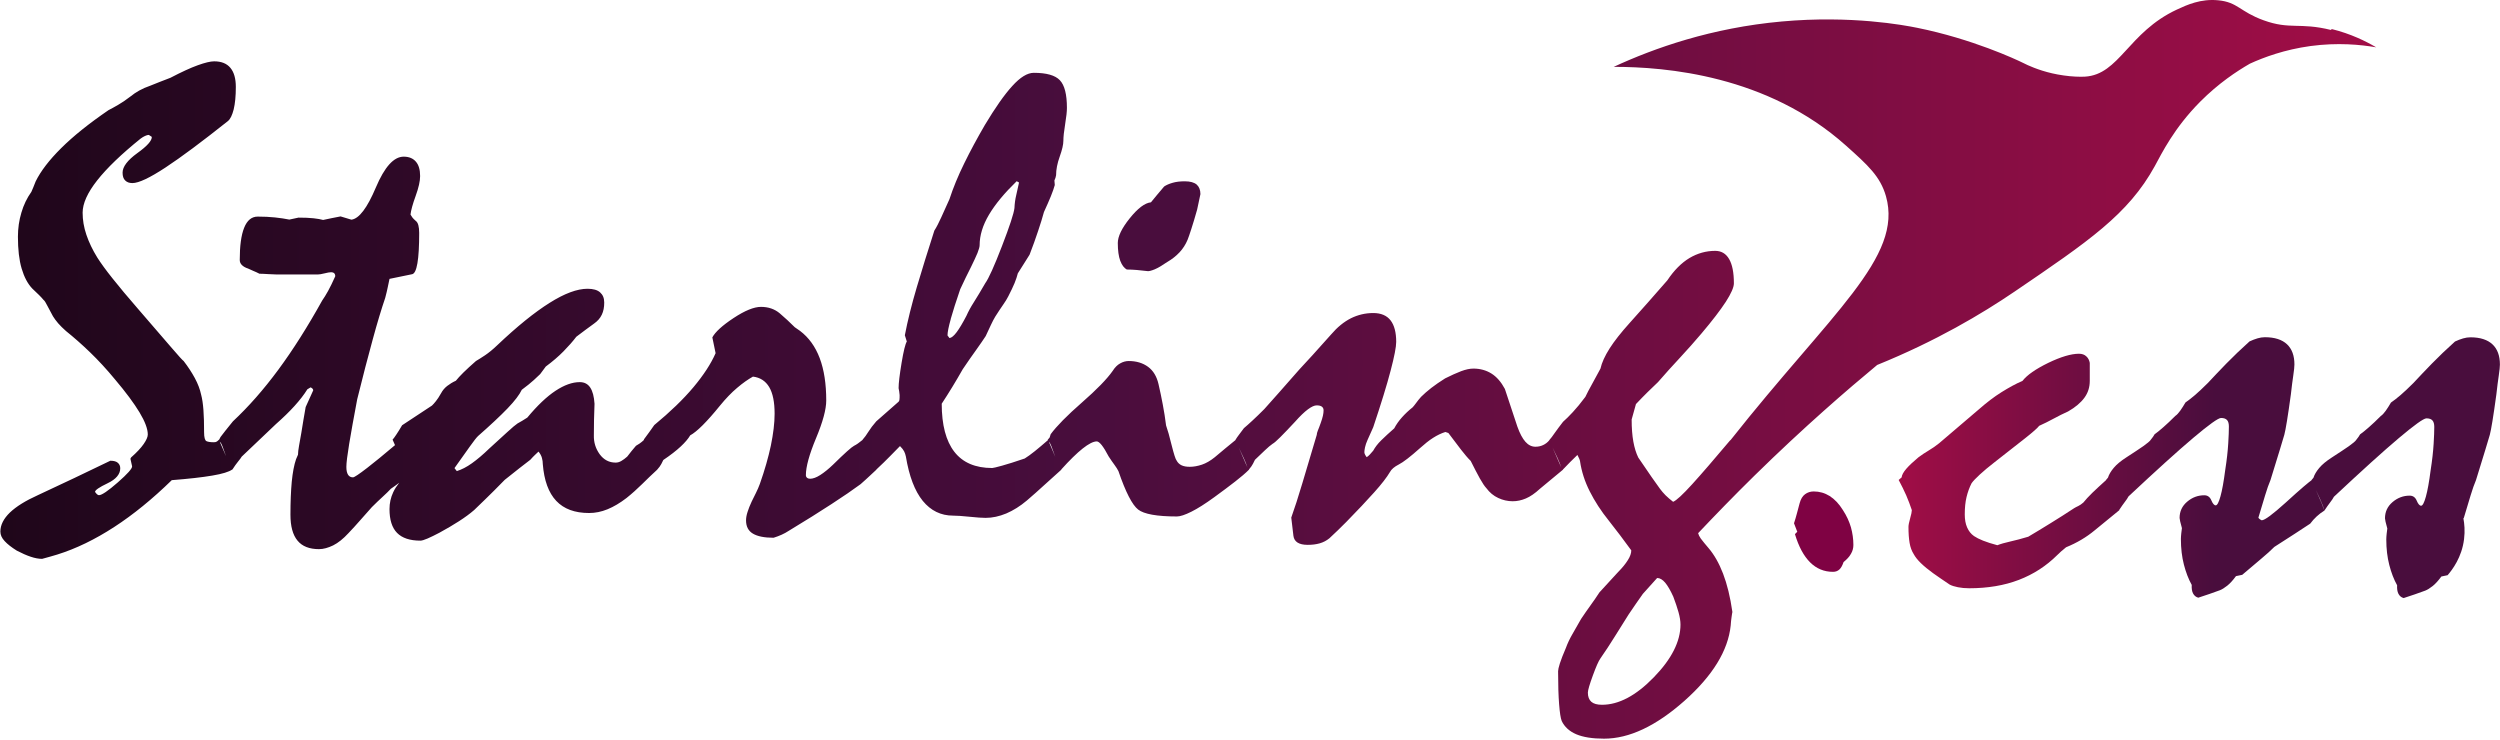
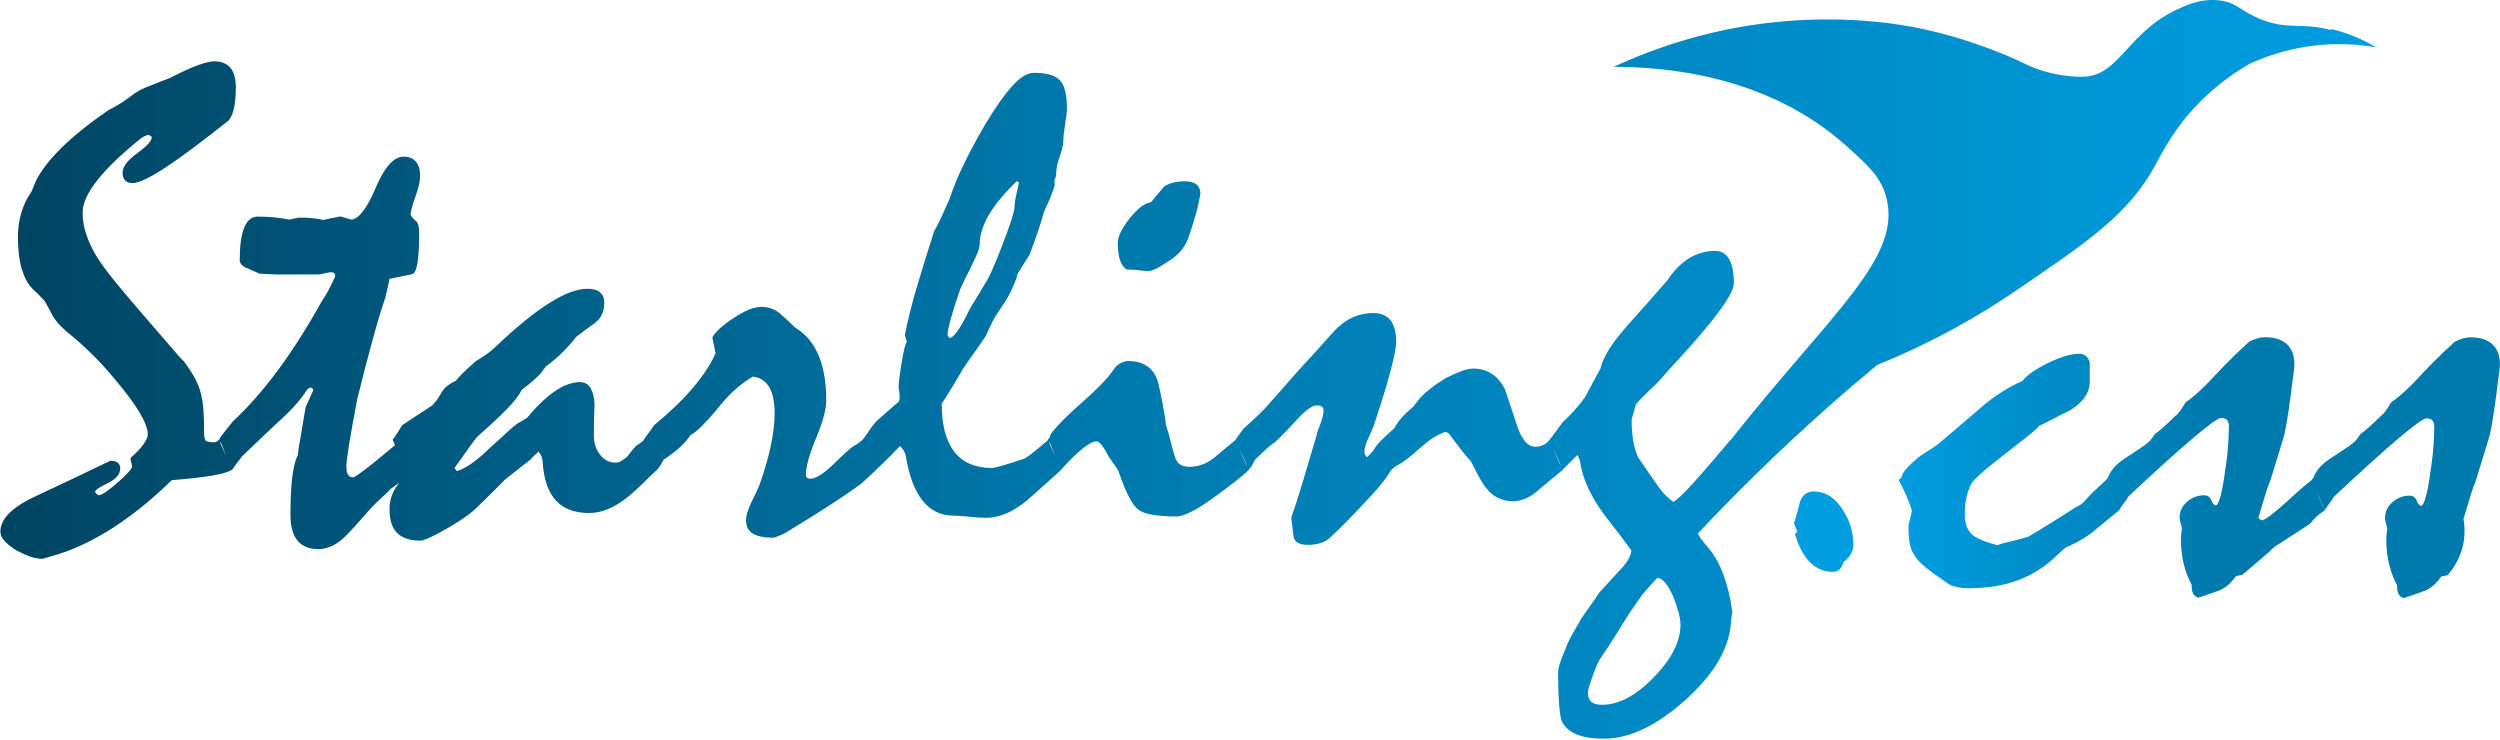
<svg xmlns="http://www.w3.org/2000/svg" xmlns:xlink="http://www.w3.org/1999/xlink" id="Layer_2" viewBox="0 0 267.78 79.22">
  <defs>
-     <style>.cls-1{fill:url(#linear-gradient-2);}.cls-2{fill:#490d3d;}.cls-3{fill:#7f0243;}.cls-4{fill:url(#linear-gradient-3);}.cls-5{fill:url(#linear-gradient);}</style>
+     <style>.cls-1{fill:url(#linear-gradient-2);}.cls-2{fill:#0079AD;}.cls-3{fill:#009DE1;}.cls-4{fill:url(#linear-gradient-3);}.cls-5{fill:url(#linear-gradient);}</style>
    <linearGradient id="linear-gradient" x1="254.46" y1="39.61" x2="0" y2="39.61" gradientTransform="matrix(1, 0, 0, 1, 0, 0)" gradientUnits="userSpaceOnUse">
-       <stop offset="0" stop-color="#a10d46" />
-       <stop offset=".54" stop-color="#490d3d" />
-       <stop offset="1" stop-color="#1f061a" />
+       <stop offset="0" stop-color="#009DE1" />
+       <stop offset=".54" stop-color="#0079AD" />
+       <stop offset="1" stop-color="#004461" />
    </linearGradient>
    <linearGradient id="linear-gradient-2" x1="203.41" y1="50.06" x2="271.02" y2="50.06" gradientTransform="matrix(1, 0, 0, 1, 0, 0)" gradientUnits="userSpaceOnUse">
-       <stop offset="0" stop-color="#a10d46" />
-       <stop offset=".5" stop-color="#490d3d" />
+       <stop offset="0" stop-color="#009DE1" />
+       <stop offset=".5" stop-color="#0079AD" />
    </linearGradient>
    <linearGradient id="linear-gradient-3" y1="53.35" y2="53.35" xlink:href="#linear-gradient-2" />
  </defs>
  <g id="Layer_1-2">
    <path class="cls-5" d="M249.68,3.21c-3.39-.84-4.37,0-7.23-1.04-2.54-.92-2.75-1.94-4.86-2.14-1.85-.18-3.32,.48-4.43,1-5.21,2.43-6.14,6.96-9.84,7.18-.53,.03-1.42,0-2.29-.13-1.73-.24-3.07-.76-3.83-1.1-.29-.13-.49-.23-.54-.26-.71-.35-5.41-2.55-11.3-3.74-1.43-.29-7.06-1.35-14.5-.68-7.54,.68-13.67,2.85-18.01,4.86,5.56,0,16.44,.89,24.87,8.43,2.36,2.11,3.68,3.3,4.29,5.43,1.85,6.55-5.83,12.43-16.67,26.15v-.03c-1.72,2.04-3.08,3.62-4.09,4.73-1.01,1.11-1.69,1.74-2.04,1.88-.3-.23-.57-.47-.81-.7-.23-.23-.43-.47-.6-.7-.66-.91-1.18-1.66-1.56-2.23-.39-.57-.64-.94-.76-1.11-.23-.47-.41-1.04-.53-1.71s-.18-1.46-.18-2.37c.16-.61,.32-1.16,.46-1.65,.45-.47,.86-.9,1.25-1.28s.76-.74,1.11-1.07c.77-.89,1.56-1.76,2.36-2.62,.8-.86,1.56-1.72,2.29-2.58,1.17-1.38,2.04-2.52,2.62-3.41,.57-.89,.86-1.55,.86-1.97,0-1.15-.17-2.02-.51-2.6-.34-.59-.84-.88-1.49-.88-.98,0-1.9,.26-2.76,.77-.86,.52-1.65,1.31-2.37,2.39-1.41,1.62-2.75,3.14-4.04,4.57-.91,1.01-1.63,1.92-2.14,2.72s-.84,1.53-.98,2.16c-.35,.66-.66,1.23-.93,1.71-.27,.48-.5,.92-.69,1.32-.49,.66-.94,1.2-1.34,1.63-.4,.43-.75,.78-1.05,1.04-.35,.45-.64,.84-.88,1.18-.23,.34-.43,.6-.6,.79v.02c-.19,.22-.41,.39-.65,.5-.25,.12-.52,.18-.83,.18-.4,0-.76-.18-1.07-.53s-.6-.89-.86-1.62c-.42-1.24-.87-2.59-1.34-4.04-.4-.75-.88-1.3-1.44-1.65s-1.21-.53-1.93-.53c-.38,0-.81,.09-1.32,.28-.5,.19-1.07,.45-1.71,.77-.56,.35-1.05,.69-1.48,1.02-.42,.33-.79,.65-1.09,.95-.21,.23-.39,.46-.54,.67s-.28,.36-.37,.46c-.42,.33-.8,.69-1.14,1.07s-.62,.78-.83,1.18c-.54,.47-1,.9-1.39,1.28s-.67,.76-.86,1.11c-.14,.16-.26,.3-.37,.42-.11,.12-.22,.21-.33,.28-.16-.21-.25-.39-.25-.53,0-.12,.02-.29,.07-.53,.05-.23,.14-.5,.28-.81,.19-.42,.39-.87,.6-1.34,.84-2.51,1.46-4.52,1.86-6.05,.4-1.52,.6-2.55,.6-3.09,0-1.01-.2-1.78-.6-2.3s-1.02-.79-1.86-.79-1.64,.19-2.39,.56c-.75,.38-1.45,.95-2.11,1.72-.77,.87-1.44,1.61-2,2.23-.56,.62-1.03,1.13-1.41,1.53-.87,.98-1.61,1.82-2.21,2.51-.61,.69-1.12,1.27-1.55,1.74-.47,.47-.89,.88-1.27,1.23-.38,.35-.68,.62-.91,.81-.21,.28-.39,.52-.54,.72-.15,.2-.28,.38-.37,.54v.02c-.36,.3-.73,.6-1.11,.91-.39,.32-.76,.63-1.11,.93-.47,.38-.93,.64-1.37,.79-.45,.15-.88,.23-1.3,.23-.35,0-.65-.05-.88-.16-.23-.11-.41-.28-.53-.51-.12-.14-.29-.69-.53-1.63-.23-.95-.43-1.66-.6-2.13-.09-.75-.21-1.49-.35-2.23s-.29-1.47-.46-2.2c-.19-.82-.56-1.44-1.12-1.85-.56-.41-1.25-.62-2.07-.62-.3,0-.61,.08-.91,.25-.3,.16-.57,.43-.81,.81-.61,.87-1.71,2-3.3,3.39-1.59,1.39-2.71,2.53-3.34,3.39l-.11,.35-.21,.25s.02,.03,.03,.03c-.52,.45-.99,.85-1.4,1.18-.42,.34-.79,.6-1.09,.79-1.03,.35-1.84,.61-2.43,.77-.59,.16-.94,.25-1.05,.25-1.81,0-3.16-.58-4.06-1.74-.9-1.16-1.35-2.88-1.35-5.15,.77-1.17,1.52-2.4,2.25-3.69,.54-.8,1.02-1.49,1.44-2.07,.42-.59,.76-1.08,1.02-1.48,.21-.44,.4-.84,.56-1.2,.16-.35,.32-.64,.46-.88,.33-.52,.61-.94,.84-1.27,.23-.33,.42-.63,.56-.91,.28-.54,.5-1.01,.67-1.41,.16-.4,.28-.75,.35-1.05,.26-.42,.5-.8,.72-1.14,.22-.34,.4-.63,.54-.86,.35-.91,.66-1.76,.91-2.53,.26-.77,.47-1.45,.63-2.04,.3-.66,.55-1.22,.74-1.69,.19-.47,.33-.87,.42-1.2l-.04-.49c.09-.19,.15-.37,.18-.56,0-.61,.13-1.28,.39-2,.26-.73,.39-1.29,.39-1.69s.06-.99,.19-1.78c.13-.79,.19-1.37,.19-1.74,0-1.45-.25-2.44-.76-2.97-.5-.53-1.44-.79-2.79-.79-.68,0-1.45,.47-2.3,1.41-.86,.94-1.83,2.33-2.94,4.18-.82,1.41-1.56,2.78-2.21,4.11-.66,1.34-1.18,2.61-1.58,3.83-.33,.73-.62,1.38-.88,1.95-.26,.57-.5,1.05-.74,1.42-.7,2.18-1.33,4.2-1.88,6.06-.55,1.86-.98,3.58-1.28,5.15l.21,.67c-.16,.26-.35,1.02-.56,2.29s-.32,2.17-.32,2.71c.05,.19,.08,.43,.11,.74,0,.21,0,.38-.02,.49-.01,.12-.06,.21-.16,.28l-2.32,2.04c-.35,.4-.63,.77-.84,1.11-.21,.34-.42,.63-.63,.86v.02c-.35,.29-.66,.51-.91,.63-.26,.13-1.01,.8-2.25,2.02-.49,.47-.95,.84-1.37,1.11-.42,.27-.79,.4-1.09,.4-.14,0-.25-.04-.33-.11-.08-.07-.12-.16-.12-.28,0-.89,.36-2.21,1.09-3.96,.73-1.75,1.09-3.09,1.09-4.03,0-1.78-.23-3.29-.7-4.54-.47-1.24-1.17-2.21-2.11-2.92-.12-.09-.3-.22-.56-.39-.52-.52-1.05-1.01-1.6-1.48-.55-.47-1.23-.7-2.02-.7-.75,0-1.73,.4-2.94,1.2-1.21,.8-1.96,1.49-2.27,2.07l.35,1.69c-.49,1.12-1.28,2.34-2.37,3.64s-2.49,2.65-4.2,4.06c-.37,.54-.75,1.05-1.12,1.55l.02,.04c-.15,.14-.3,.27-.46,.38-.18,.12-.31,.2-.4,.25-.16,.19-.32,.38-.47,.56-.15,.19-.31,.39-.47,.6-.21,.19-.42,.34-.62,.46-.2,.12-.4,.18-.62,.18-.7,0-1.27-.3-1.71-.9-.43-.6-.64-1.27-.62-2.02,0-1.08,.02-2.2,.07-3.38-.05-.77-.2-1.35-.46-1.74-.26-.39-.63-.58-1.12-.58-.8,0-1.66,.31-2.6,.93-.94,.62-1.95,1.58-3.02,2.87-.21,.14-.4,.26-.56,.35-.16,.09-.33,.19-.49,.28-.21,.14-.57,.44-1.07,.9-.5,.46-1.15,1.05-1.95,1.78-.68,.66-1.3,1.18-1.86,1.58-.56,.4-1.1,.68-1.62,.84l-.25-.32c.68-.96,1.23-1.73,1.65-2.32,.42-.59,.71-.96,.88-1.12,1.31-1.15,2.36-2.13,3.15-2.95,.79-.82,1.29-1.49,1.53-2,.54-.4,.97-.75,1.3-1.05,.33-.3,.55-.52,.67-.63,.16-.23,.36-.5,.6-.81,.73-.54,1.36-1.08,1.9-1.63,.54-.55,1-1.07,1.37-1.56,.68-.52,1.31-.98,1.9-1.41,.37-.26,.65-.57,.83-.95,.18-.37,.26-.81,.26-1.3s-.15-.83-.44-1.09c-.29-.26-.74-.39-1.35-.39-1.1,0-2.46,.5-4.06,1.51-1.61,1.01-3.48,2.52-5.61,4.54-.47,.45-.9,.8-1.3,1.07-.4,.27-.73,.47-.98,.62-.54,.47-.98,.88-1.34,1.23s-.62,.65-.81,.88c-.35,.16-.66,.35-.93,.56-.27,.21-.49,.47-.65,.77-.21,.38-.4,.66-.56,.86-.16,.2-.3,.36-.42,.47l-3.2,2.11c-.23,.4-.44,.73-.62,1-.18,.27-.31,.45-.4,.54,.1,.21,.17,.39,.26,.59-1.23,1.04-2.23,1.86-2.97,2.43-.88,.68-1.39,1.02-1.53,1.02-.23,0-.41-.09-.53-.28-.12-.19-.18-.47-.18-.84,0-.42,.1-1.24,.3-2.46,.2-1.22,.49-2.81,.86-4.78,.61-2.46,1.16-4.59,1.66-6.4,.49-1.8,.94-3.29,1.34-4.46,.12-.44,.21-.84,.28-1.18,.07-.34,.13-.63,.18-.86l2.38-.49c.28-.02,.48-.42,.61-1.18,.13-.76,.19-1.85,.19-3.25,0-.33-.03-.6-.09-.83-.06-.22-.16-.38-.29-.47-.16-.14-.28-.26-.36-.37-.08-.11-.14-.21-.19-.3,.05-.44,.23-1.11,.55-1.99,.32-.88,.48-1.59,.48-2.13,0-.68-.15-1.2-.46-1.55-.3-.35-.74-.53-1.3-.53-1.06,0-2.05,1.1-2.98,3.3-.93,2.2-1.8,3.35-2.62,3.45l-1.16-.35c-.35,.07-.67,.14-.97,.19-.29,.06-.59,.12-.9,.19-.24-.07-.58-.13-1.02-.18-.45-.05-.99-.07-1.62-.07-.31,.07-.63,.14-.98,.21-.45-.09-.96-.17-1.53-.23-.57-.06-1.19-.09-1.85-.09s-1.14,.4-1.46,1.2c-.32,.8-.47,1.95-.47,3.45,0,.21,.08,.39,.23,.54,.15,.15,.37,.28,.65,.37,.19,.09,.38,.18,.58,.26,.2,.08,.42,.18,.65,.3,.19,0,.5,.01,.93,.04,.43,.02,.74,.04,.93,.04h4.39c.16,0,.4-.04,.72-.12,.32-.08,.54-.12,.69-.12,.16,0,.28,.04,.35,.11s.11,.18,.11,.32c-.28,.63-.54,1.16-.77,1.58-.23,.42-.45,.76-.63,1.02-1.55,2.79-3.11,5.26-4.69,7.4s-3.21,3.99-4.87,5.54c-.3,.38-.57,.7-.79,.98-.22,.28-.4,.52-.54,.7l-.14,.27c-.08,.08-.16,.15-.23,.2-.08,.06-.19,.09-.33,.09-.38,0-.65-.04-.81-.12-.16-.08-.25-.4-.25-.95,0-.94-.02-1.73-.07-2.39-.05-.66-.13-1.21-.25-1.65-.12-.56-.34-1.15-.67-1.76-.33-.61-.73-1.22-1.2-1.83-.09-.05-.55-.55-1.37-1.51-.82-.96-1.99-2.32-3.52-4.08-1.1-1.27-2.01-2.35-2.72-3.25-.72-.9-1.26-1.65-1.63-2.23-.52-.84-.91-1.66-1.18-2.46-.27-.8-.4-1.58-.4-2.36,0-.98,.52-2.14,1.56-3.46,1.04-1.32,2.6-2.82,4.66-4.48,.16-.12,.32-.21,.47-.28,.15-.07,.29-.11,.4-.11l.32,.21c.02,.4-.49,.98-1.55,1.74-1.05,.76-1.58,1.46-1.58,2.09,0,.38,.09,.66,.28,.84,.19,.19,.44,.28,.77,.28,.68,0,1.86-.56,3.55-1.67,1.69-1.11,3.91-2.77,6.68-4.97,.26-.21,.46-.63,.62-1.25,.15-.62,.23-1.42,.23-2.41,0-.89-.19-1.57-.58-2.04-.39-.47-.97-.7-1.74-.7-.4,0-.98,.14-1.76,.42s-1.75,.73-2.92,1.34c-.8,.3-1.51,.59-2.14,.84-.47,.16-.87,.34-1.21,.53-.34,.19-.65,.4-.93,.63-.49,.38-.94,.68-1.34,.91-.4,.23-.74,.42-1.02,.56-2.09,1.43-3.77,2.78-5.06,4.06-1.29,1.28-2.2,2.47-2.74,3.57-.09,.23-.18,.45-.25,.63-.07,.19-.14,.35-.21,.49-.47,.66-.83,1.4-1.07,2.23-.25,.83-.37,1.69-.37,2.58,0,1.36,.13,2.5,.4,3.41,.27,.91,.65,1.63,1.14,2.14,.28,.26,.52,.49,.72,.69,.2,.2,.36,.37,.47,.51,.12,.09,.25,.29,.4,.6,.15,.3,.36,.69,.62,1.16,.14,.23,.33,.49,.56,.76,.23,.27,.52,.54,.84,.83,.82,.66,1.68,1.41,2.57,2.27,.89,.86,1.78,1.82,2.67,2.9,1.17,1.38,2.05,2.57,2.64,3.55,.59,.98,.88,1.77,.88,2.36,0,.26-.15,.6-.44,1.02-.29,.42-.74,.9-1.35,1.44l-.07,.14,.18,.81c.02,.23-.49,.81-1.53,1.72-1.04,.91-1.72,1.37-2.02,1.37-.12,0-.26-.12-.42-.35,0-.19,.45-.5,1.35-.93,.9-.43,1.35-.97,1.35-1.6,0-.23-.08-.43-.25-.58-.16-.15-.43-.23-.81-.23-2.55,1.24-5.15,2.47-7.77,3.69-1.31,.59-2.31,1.21-2.99,1.86-.68,.66-1.02,1.34-1.02,2.04,0,.35,.15,.69,.46,1.02,.3,.33,.74,.67,1.3,1.02,.54,.28,1.03,.5,1.48,.65,.44,.15,.86,.23,1.23,.23,.61-.16,1.15-.32,1.62-.46,2.02-.63,4.05-1.62,6.1-2.95,2.05-1.33,4.11-3.01,6.17-5.02,1.78-.14,3.23-.3,4.34-.49,1.08-.18,1.78-.4,2.12-.64h.02l.02-.02h0c.22-.34,.42-.62,.6-.84,.19-.23,.32-.41,.39-.53,1.24-1.17,2.46-2.33,3.66-3.48,.77-.68,1.44-1.33,2-1.95,.56-.62,1.02-1.21,1.37-1.78l.35-.21c.19,.09,.28,.2,.28,.32-.28,.63-.55,1.23-.81,1.79-.16,.91-.32,1.83-.46,2.74-.09,.54-.18,1.01-.25,1.41-.07,.4-.11,.72-.11,.95-.05,.14-.12,.3-.21,.49-.21,.61-.36,1.41-.46,2.41-.09,1-.14,2.17-.14,3.53,0,1.24,.25,2.17,.76,2.78,.5,.61,1.27,.91,2.3,.91,.47,0,.97-.14,1.51-.4,.54-.27,1.09-.71,1.65-1.32,.42-.44,.84-.9,1.25-1.37,.41-.47,.83-.94,1.25-1.41,.42-.42,.81-.79,1.16-1.11s.64-.6,.88-.86c.32-.22,.62-.43,.89-.64-.26,.33-.48,.66-.64,1.01-.27,.57-.4,1.18-.4,1.81,0,1.15,.27,2,.81,2.55,.54,.55,1.37,.83,2.5,.83,.16,0,.42-.08,.77-.23s.77-.36,1.27-.62c.77-.42,1.47-.83,2.09-1.23,.62-.4,1.17-.8,1.63-1.2,.23-.23,.63-.62,1.2-1.16,.56-.54,1.25-1.23,2.07-2.07,.61-.49,1.14-.91,1.6-1.27l1.14-.88c.19-.21,.35-.38,.49-.51,.14-.13,.27-.25,.39-.37,.19,.23,.31,.46,.37,.69,.06,.22,.09,.44,.09,.65,.14,1.76,.62,3.07,1.44,3.94,.82,.87,1.99,1.3,3.52,1.3,.66,0,1.31-.13,1.97-.4,.66-.27,1.34-.67,2.04-1.21,.59-.47,1.14-.97,1.67-1.49s1.06-1.04,1.6-1.53c.21-.23,.36-.44,.46-.63,.09-.19,.16-.33,.21-.42,.77-.52,1.39-1,1.86-1.44,.47-.44,.81-.84,1.02-1.2,.35-.19,.8-.55,1.34-1.09s1.15-1.23,1.83-2.07c.63-.77,1.25-1.42,1.86-1.93,.61-.52,1.17-.91,1.69-1.2,.77,.09,1.35,.47,1.74,1.12,.39,.66,.58,1.61,.58,2.85,0,1.01-.14,2.14-.4,3.41-.27,1.27-.66,2.64-1.18,4.11-.12,.33-.26,.65-.42,.97-.16,.32-.32,.63-.46,.93-.19,.4-.33,.77-.44,1.11-.11,.34-.16,.64-.16,.9,0,.66,.25,1.13,.74,1.42,.49,.29,1.23,.44,2.21,.44,.61-.19,1.15-.43,1.62-.74,1.78-1.08,3.31-2.03,4.59-2.87,1.28-.83,2.31-1.54,3.11-2.13,.37-.33,.7-.62,.97-.88,.27-.26,.51-.48,.72-.67v-.02c.56-.53,1.06-1,1.46-1.42,.41-.42,.77-.79,1.07-1.09,.21,.21,.36,.4,.44,.56,.08,.16,.15,.35,.19,.56,.35,2.11,.95,3.69,1.81,4.75,.86,1.05,1.94,1.58,3.25,1.58,.4,0,.98,.04,1.76,.12,.77,.08,1.35,.12,1.72,.12,.73,0,1.46-.16,2.21-.47,.75-.32,1.49-.78,2.21-1.39,.63-.54,1.25-1.09,1.86-1.65,.61-.56,1.22-1.11,1.83-1.65v-.03c.89-.99,1.66-1.74,2.29-2.24,.63-.5,1.14-.76,1.51-.76,.14,0,.32,.14,.53,.4,.21,.27,.46,.67,.74,1.21,.23,.35,.44,.66,.63,.91,.19,.26,.33,.48,.42,.67,.77,2.25,1.48,3.62,2.11,4.11s2.02,.74,4.15,.74c.35,0,.87-.17,1.55-.51,.68-.34,1.5-.86,2.46-1.56,.87-.63,1.61-1.19,2.23-1.67,.62-.48,1.12-.91,1.49-1.28v-.03c.19-.22,.33-.42,.42-.6,.09-.19,.16-.33,.21-.42,.4-.37,.76-.71,1.07-1.02,.32-.3,.59-.54,.83-.7,.14-.07,.41-.3,.81-.7s.93-.95,1.58-1.65c.54-.61,1-1.05,1.39-1.34s.7-.42,.93-.42c.26,0,.45,.05,.56,.14,.12,.09,.18,.22,.18,.39s-.02,.36-.07,.58c-.05,.22-.13,.49-.24,.79-.12,.33-.21,.59-.3,.79-.08,.2-.12,.36-.12,.47-.58,1.97-1.09,3.69-1.54,5.17-.44,1.48-.84,2.71-1.19,3.69,.07,.66,.15,1.31,.23,1.95,.08,.64,.59,.97,1.53,.97,.47,0,.89-.05,1.28-.16s.73-.29,1.04-.54c.3-.28,.61-.57,.91-.86,.3-.29,.61-.59,.91-.9,1.19-1.22,2.19-2.27,2.98-3.16,.8-.89,1.36-1.62,1.69-2.18,.16-.3,.48-.57,.95-.81s1.23-.82,2.28-1.76c.49-.44,.95-.81,1.39-1.09s.87-.49,1.32-.63l.32,.11c.52,.68,.97,1.27,1.35,1.78,.39,.5,.73,.91,1.04,1.21,.38,.75,.7,1.38,.98,1.88,.28,.5,.52,.85,.7,1.04,.35,.47,.77,.82,1.27,1.05,.49,.23,1.01,.35,1.55,.35,.47,0,.94-.1,1.41-.3,.47-.2,.97-.54,1.51-1.04,.4-.33,.81-.67,1.23-1.02s.83-.69,1.23-1.02v-.02c.5-.53,1.02-1.05,1.55-1.56,.16,.3,.26,.53,.28,.67,.16,1.1,.51,2.18,1.04,3.23s1.21,2.11,2.06,3.16c.8,1.01,1.59,2.06,2.39,3.16,0,.3-.12,.66-.37,1.05-.25,.4-.59,.82-1.04,1.27-.59,.63-1.25,1.36-2,2.18-.3,.47-.63,.94-.97,1.41-.34,.47-.67,.95-1,1.44-.33,.59-.64,1.13-.93,1.63-.29,.5-.52,.99-.69,1.46-.3,.7-.52,1.26-.65,1.67-.13,.41-.19,.69-.19,.83,0,1.48,.04,2.66,.11,3.55,.07,.89,.16,1.49,.28,1.79,.3,.63,.83,1.11,1.56,1.42s1.73,.47,2.97,.47c2.7,0,5.56-1.35,8.6-4.04,3.04-2.7,4.69-5.39,4.97-8.09,.02-.33,.05-.62,.09-.88,.04-.26,.06-.45,.09-.56-.23-1.62-.57-2.99-1-4.11s-.96-2.04-1.56-2.74c-.33-.38-.6-.72-.83-1.02-.15-.21-.23-.39-.28-.57,1.79-1.89,3.79-3.96,6.03-6.16,5.33-5.23,9.99-9.24,13.15-11.86,6.29-2.55,11.21-5.47,14.72-7.86,7.94-5.4,12.17-8.27,15.01-13.43,.75-1.37,2.05-4.07,4.87-6.91,1.97-1.98,3.93-3.27,5.32-4.07,1.51-.69,3.72-1.51,6.5-1.89,2.91-.39,5.36-.15,7.03,.14-1.1-.65-2.71-1.45-4.77-1.96ZM101.83,34.18c.23-.82,.57-1.89,1.02-3.2,.4-.87,.79-1.66,1.16-2.39,.3-.61,.53-1.11,.69-1.49,.15-.39,.23-.66,.23-.83,0-1.05,.33-2.14,1-3.27s1.66-2.32,2.97-3.59l.25,.14c-.09,.45-.19,.9-.3,1.35s-.17,.92-.19,1.39c-.07,.59-.52,1.95-1.34,4.08-.82,2.13-1.42,3.46-1.79,3.97-.45,.77-.84,1.44-1.2,2s-.62,1.05-.81,1.48c-.4,.77-.75,1.36-1.05,1.76-.3,.4-.56,.61-.77,.63l-.21-.28c0-.35,.12-.94,.35-1.76ZM23.51,47.27c.05,.05,.1,.1,.15,.17,.07,.12,.13,.25,.18,.39,.13,.38,.25,.71,.37,1.03l-.69-1.59Zm88.83,.04s.08,.07,.11,.13c.07,.12,.13,.25,.18,.39,.14,.41,.27,.76,.4,1.1l-.68-1.61Zm20.35,.63c.2,.43,.39,.82,.54,1.15,.17,.37,.29,.68,.38,.97l-.92-2.12Zm33.61,0c.2,.43,.39,.82,.54,1.14,.17,.37,.29,.68,.38,.97l-.92-2.11Zm10.84,24.61c-1.9,1.96-3.75,2.94-5.55,2.94-.52,0-.9-.11-1.14-.32s-.37-.54-.37-.98c0-.26,.18-.87,.53-1.83,.35-.96,.62-1.57,.81-1.83,.54-.77,1.05-1.56,1.55-2.36,.49-.8,.98-1.58,1.48-2.36,.6-.89,1.1-1.61,1.52-2.2,.47-.53,.97-1.09,1.53-1.7,.29,0,.58,.17,.85,.49,.28,.33,.57,.83,.88,1.51,.23,.61,.42,1.17,.56,1.67,.14,.5,.21,.94,.21,1.32,0,1.8-.95,3.69-2.85,5.64Z" />
    <path class="cls-2" d="M120.71,28.87c.35,0,.71,.02,1.07,.05,.36,.04,.74,.08,1.14,.12,.14,.02,.39-.04,.76-.19,.36-.15,.81-.42,1.35-.79,.52-.3,.95-.65,1.32-1.04,.36-.39,.65-.84,.86-1.35,.09-.23,.23-.62,.4-1.16,.18-.54,.38-1.23,.62-2.07,.09-.44,.21-1,.35-1.65,0-.44-.14-.79-.4-1.02-.27-.23-.7-.35-1.28-.35-.49,0-.93,.05-1.3,.16-.38,.11-.68,.24-.91,.4-.54,.63-1.01,1.2-1.41,1.69-.66,.07-1.41,.64-2.27,1.71-.86,1.07-1.28,1.95-1.28,2.65,0,.8,.09,1.43,.26,1.9,.18,.47,.42,.79,.72,.95Z" />
    <path class="cls-3" d="M197.4,54.64c-.42-.68-.9-1.18-1.42-1.51-.53-.33-1.1-.49-1.71-.49-.35,0-.66,.1-.93,.3-.27,.2-.46,.52-.58,.97l-.28,1.05c-.09,.35-.2,.72-.32,1.09l.35,.91-.25,.25c.4,1.34,.94,2.34,1.62,3.02s1.5,1.02,2.46,1.02c.28,0,.51-.09,.69-.26s.32-.44,.44-.79c.35-.28,.62-.57,.79-.88,.18-.3,.26-.62,.26-.95,0-.63-.09-1.26-.26-1.88-.18-.62-.46-1.24-.86-1.85Z" />
    <path class="cls-1" d="M263.91,55.46c.28-.94,.52-1.73,.72-2.39,.2-.66,.39-1.21,.58-1.65,.84-2.72,1.34-4.34,1.48-4.85,.14-.52,.38-1.96,.7-4.32,.09-.82,.18-1.5,.26-2.04,.08-.54,.12-.93,.12-1.16,0-.94-.26-1.66-.79-2.16-.53-.5-1.32-.76-2.37-.76-.26,0-.52,.04-.79,.12-.27,.08-.56,.19-.86,.33-.91,.82-1.74,1.61-2.48,2.37-.74,.76-1.4,1.46-1.99,2.09-.52,.52-.97,.94-1.35,1.27-.39,.33-.73,.6-1.04,.81-.19,.33-.38,.62-.56,.88-.19,.26-.36,.45-.53,.56-.47,.47-.89,.87-1.27,1.2-.38,.33-.69,.59-.95,.77-.07,.14-.21,.34-.42,.6-.09,.14-.36,.36-.79,.67-.43,.3-1.04,.7-1.81,1.2-.59,.38-1.04,.75-1.35,1.12-.32,.38-.52,.73-.62,1.05l-.21,.25v.02c-.12,.08-.4,.31-.84,.68-.47,.4-1.11,.97-1.93,1.72-.7,.63-1.27,1.11-1.69,1.42s-.71,.47-.88,.47c-.19-.09-.3-.19-.35-.28,.28-.94,.52-1.73,.72-2.39,.2-.66,.39-1.21,.58-1.65,.84-2.72,1.34-4.34,1.48-4.85,.14-.52,.38-1.96,.7-4.32,.09-.82,.18-1.5,.26-2.04,.08-.54,.12-.93,.12-1.16,0-.94-.26-1.66-.79-2.16-.53-.5-1.32-.76-2.37-.76-.26,0-.52,.04-.79,.12-.27,.08-.56,.19-.86,.33-.91,.82-1.74,1.61-2.48,2.37-.74,.76-1.4,1.46-1.99,2.09-.52,.52-.97,.94-1.35,1.27-.39,.33-.73,.6-1.04,.81-.19,.33-.38,.62-.56,.88-.19,.26-.36,.45-.53,.56-.47,.47-.89,.87-1.27,1.2-.38,.33-.69,.59-.95,.77-.07,.14-.21,.34-.42,.6-.09,.14-.36,.36-.79,.67-.43,.3-1.04,.7-1.81,1.2-.59,.38-1.04,.75-1.35,1.12-.32,.38-.52,.73-.62,1.05l-.21,.25v.02c-.56,.51-1.06,.96-1.46,1.35-.41,.4-.73,.75-.97,1.05-.19,.16-.37,.29-.54,.37-.18,.08-.32,.16-.44,.23-.82,.54-1.65,1.07-2.48,1.58-.83,.52-1.65,1.01-2.44,1.48-.7,.21-1.34,.38-1.92,.51-.57,.13-1.04,.26-1.39,.4-.61-.16-1.12-.33-1.53-.49-.41-.16-.73-.33-.97-.49-.33-.23-.57-.54-.74-.93s-.25-.85-.25-1.39c0-.7,.06-1.32,.19-1.86,.13-.54,.31-1.03,.54-1.48,.16-.23,.46-.54,.88-.93s.95-.83,1.58-1.32c1.38-1.08,2.48-1.94,3.29-2.58,.81-.64,1.31-1.08,1.49-1.32,.52-.23,1.03-.49,1.55-.77s1.03-.54,1.55-.77c.77-.44,1.35-.93,1.74-1.46s.58-1.13,.58-1.81v-1.93c-.05-.28-.17-.52-.37-.7-.2-.19-.46-.28-.79-.28-.84,0-1.94,.33-3.29,.98-1.35,.66-2.27,1.3-2.76,1.93-.7,.3-1.45,.71-2.25,1.21-.8,.5-1.59,1.11-2.39,1.81-1.38,1.17-2.81,2.39-4.29,3.66-.35,.28-.72,.54-1.11,.77-.39,.23-.76,.48-1.11,.74-.56,.47-1,.88-1.3,1.23s-.47,.66-.49,.91l-.32,.28c.3,.56,.57,1.11,.81,1.65,.23,.54,.43,1.07,.6,1.58,0,.16-.06,.46-.18,.88s-.18,.73-.18,.91c0,.68,.04,1.25,.12,1.72,.08,.47,.23,.87,.44,1.2,.16,.3,.42,.63,.77,.97,.35,.34,.79,.7,1.3,1.07,.49,.35,1.09,.76,1.79,1.23,.23,.12,.53,.21,.88,.28s.75,.11,1.2,.11c1.99,0,3.77-.3,5.33-.9s2.92-1.48,4.1-2.65c.26-.26,.57-.54,.95-.84,1.15-.47,2.17-1.07,3.06-1.81s1.77-1.46,2.64-2.16c0,0,0-.03,0-.04,.22-.33,.42-.62,.59-.84,.18-.23,.31-.43,.4-.6,2.98-2.79,5.3-4.89,6.96-6.29s2.65-2.11,2.95-2.11,.52,.08,.65,.23c.13,.15,.19,.38,.19,.69,0,.42-.02,1.03-.07,1.83-.05,.8-.15,1.73-.32,2.81-.16,1.24-.33,2.19-.51,2.83-.18,.65-.35,.97-.51,.97s-.32-.18-.47-.54c-.15-.36-.4-.54-.76-.54-.68,0-1.29,.23-1.83,.69s-.81,1.04-.81,1.74c0,.12,.08,.48,.25,1.09-.02,.16-.05,.35-.07,.56s-.04,.41-.04,.6c0,1.01,.11,1.92,.32,2.74,.21,.82,.49,1.55,.84,2.18-.02,.37,.02,.68,.14,.91,.12,.23,.3,.39,.56,.46,.42-.14,.82-.28,1.2-.4,.38-.13,.75-.26,1.12-.4,.23-.09,.5-.26,.79-.49,.29-.23,.6-.57,.93-1.02l.67-.14c.75-.63,1.42-1.2,2.02-1.71,.6-.5,1.07-.93,1.42-1.28,.77-.49,1.48-.95,2.13-1.37s1.21-.8,1.71-1.12c.21-.28,.44-.54,.69-.77,.25-.23,.52-.44,.83-.63-.16-.47-.36-.97-.6-1.49l-.32-.73c.16,.34,.31,.65,.43,.92,.23,.52,.4,.95,.49,1.3,.23-.35,.44-.64,.62-.88,.18-.23,.31-.43,.4-.6,2.98-2.79,5.3-4.89,6.96-6.29s2.65-2.11,2.95-2.11,.52,.08,.65,.23c.13,.15,.19,.38,.19,.69,0,.42-.02,1.03-.07,1.83-.05,.8-.15,1.73-.32,2.81-.16,1.24-.33,2.19-.51,2.83-.18,.65-.35,.97-.51,.97s-.32-.18-.47-.54c-.15-.36-.4-.54-.76-.54-.68,0-1.29,.23-1.83,.69s-.81,1.04-.81,1.74c0,.12,.08,.48,.25,1.09-.02,.16-.05,.35-.07,.56s-.04,.41-.04,.6c0,1.01,.11,1.92,.32,2.74,.21,.82,.49,1.55,.84,2.18-.02,.37,.02,.68,.14,.91,.12,.23,.3,.39,.56,.46,.42-.14,.82-.28,1.2-.4,.38-.13,.75-.26,1.12-.4,.23-.09,.5-.26,.79-.49,.29-.23,.6-.57,.93-1.02l.67-.14c.5-.58,1.52-1.91,1.76-3.86,.11-.89,.04-1.65-.07-2.22Z" />
    <path class="cls-4" d="M226.46,53.24s.04,.08,.05,.11c.02,.04,.03,.07,.04,.11-.03-.07-.06-.14-.09-.21Z" />
  </g>
</svg>
